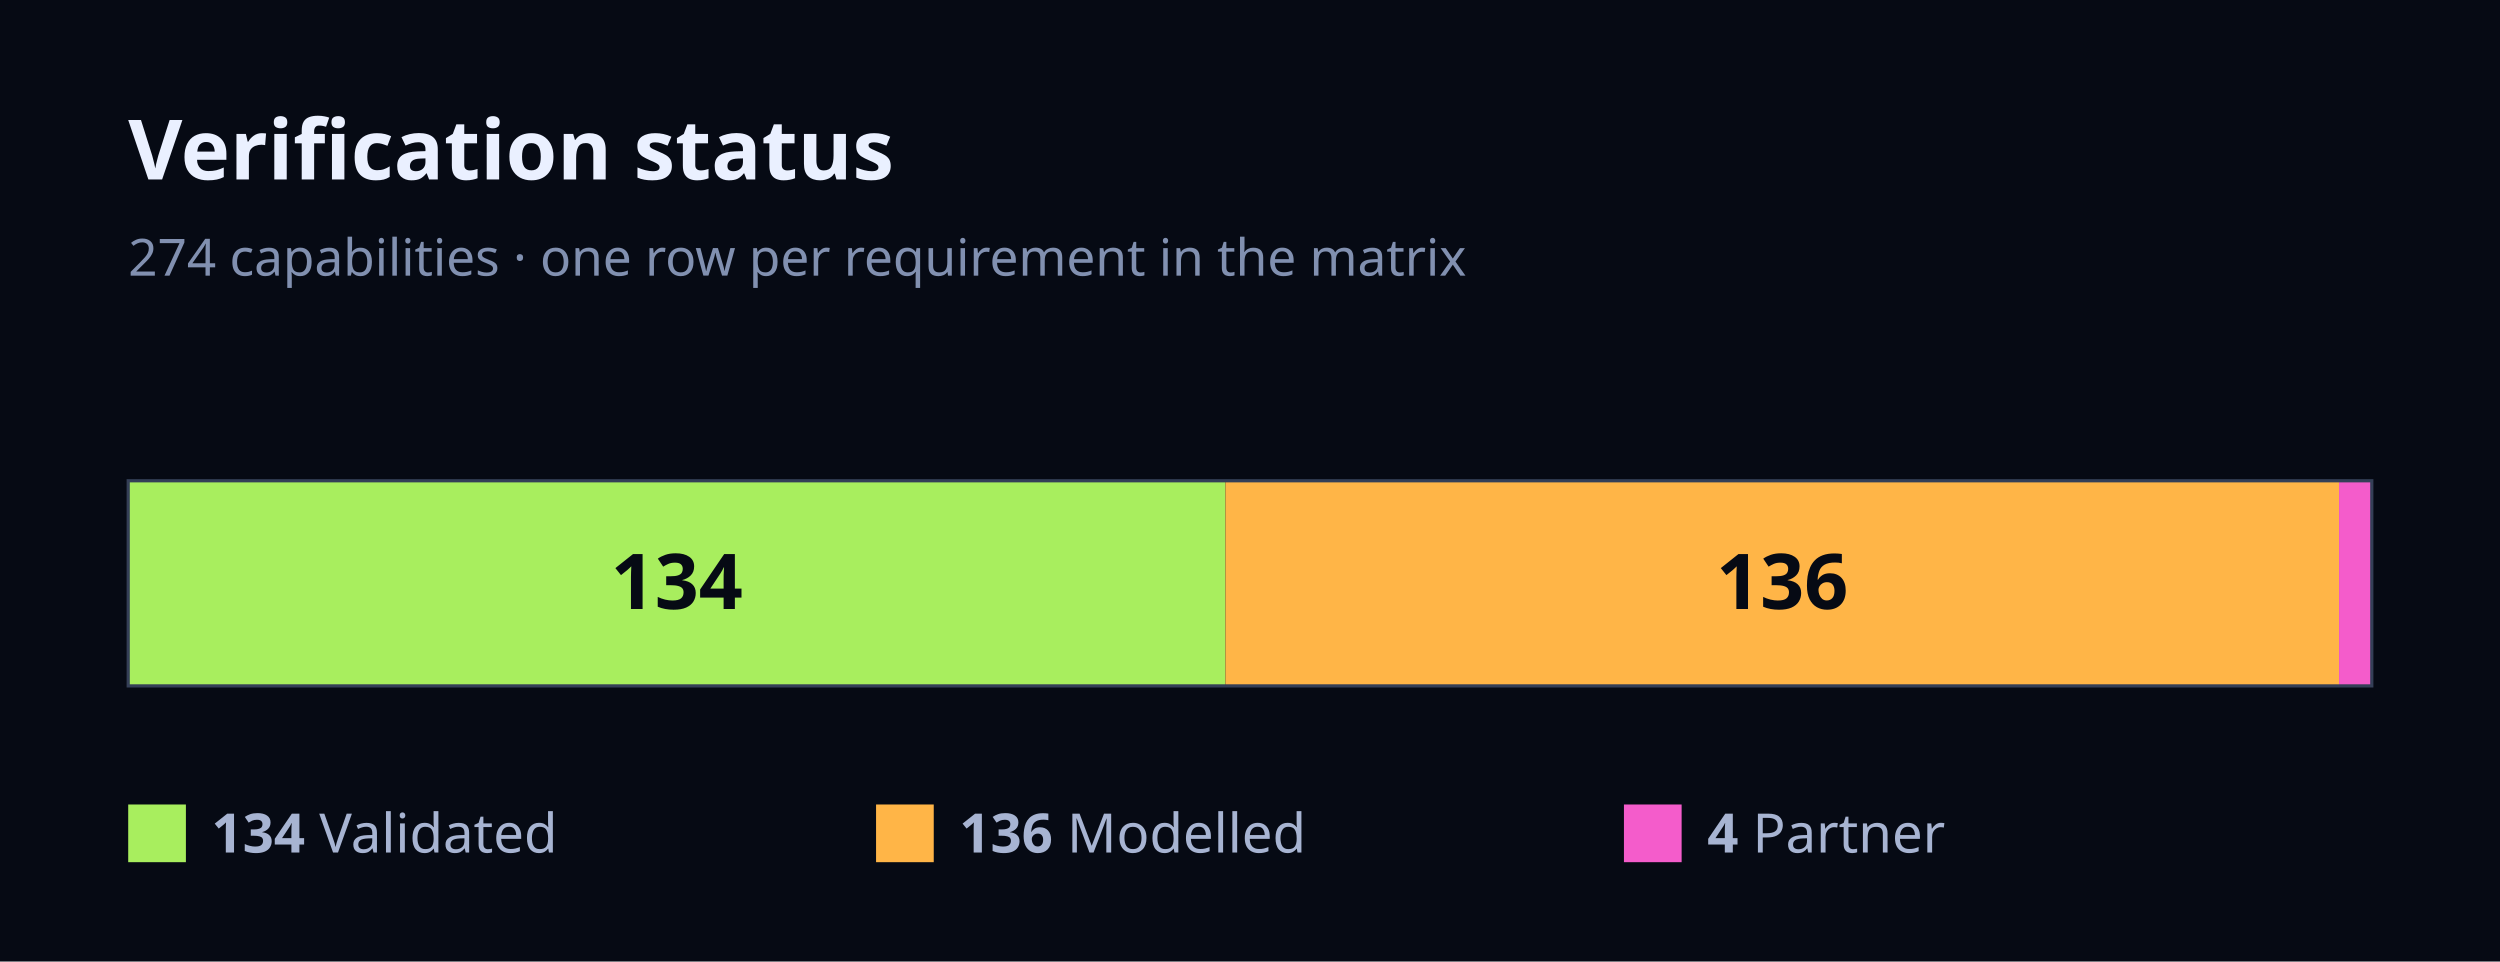
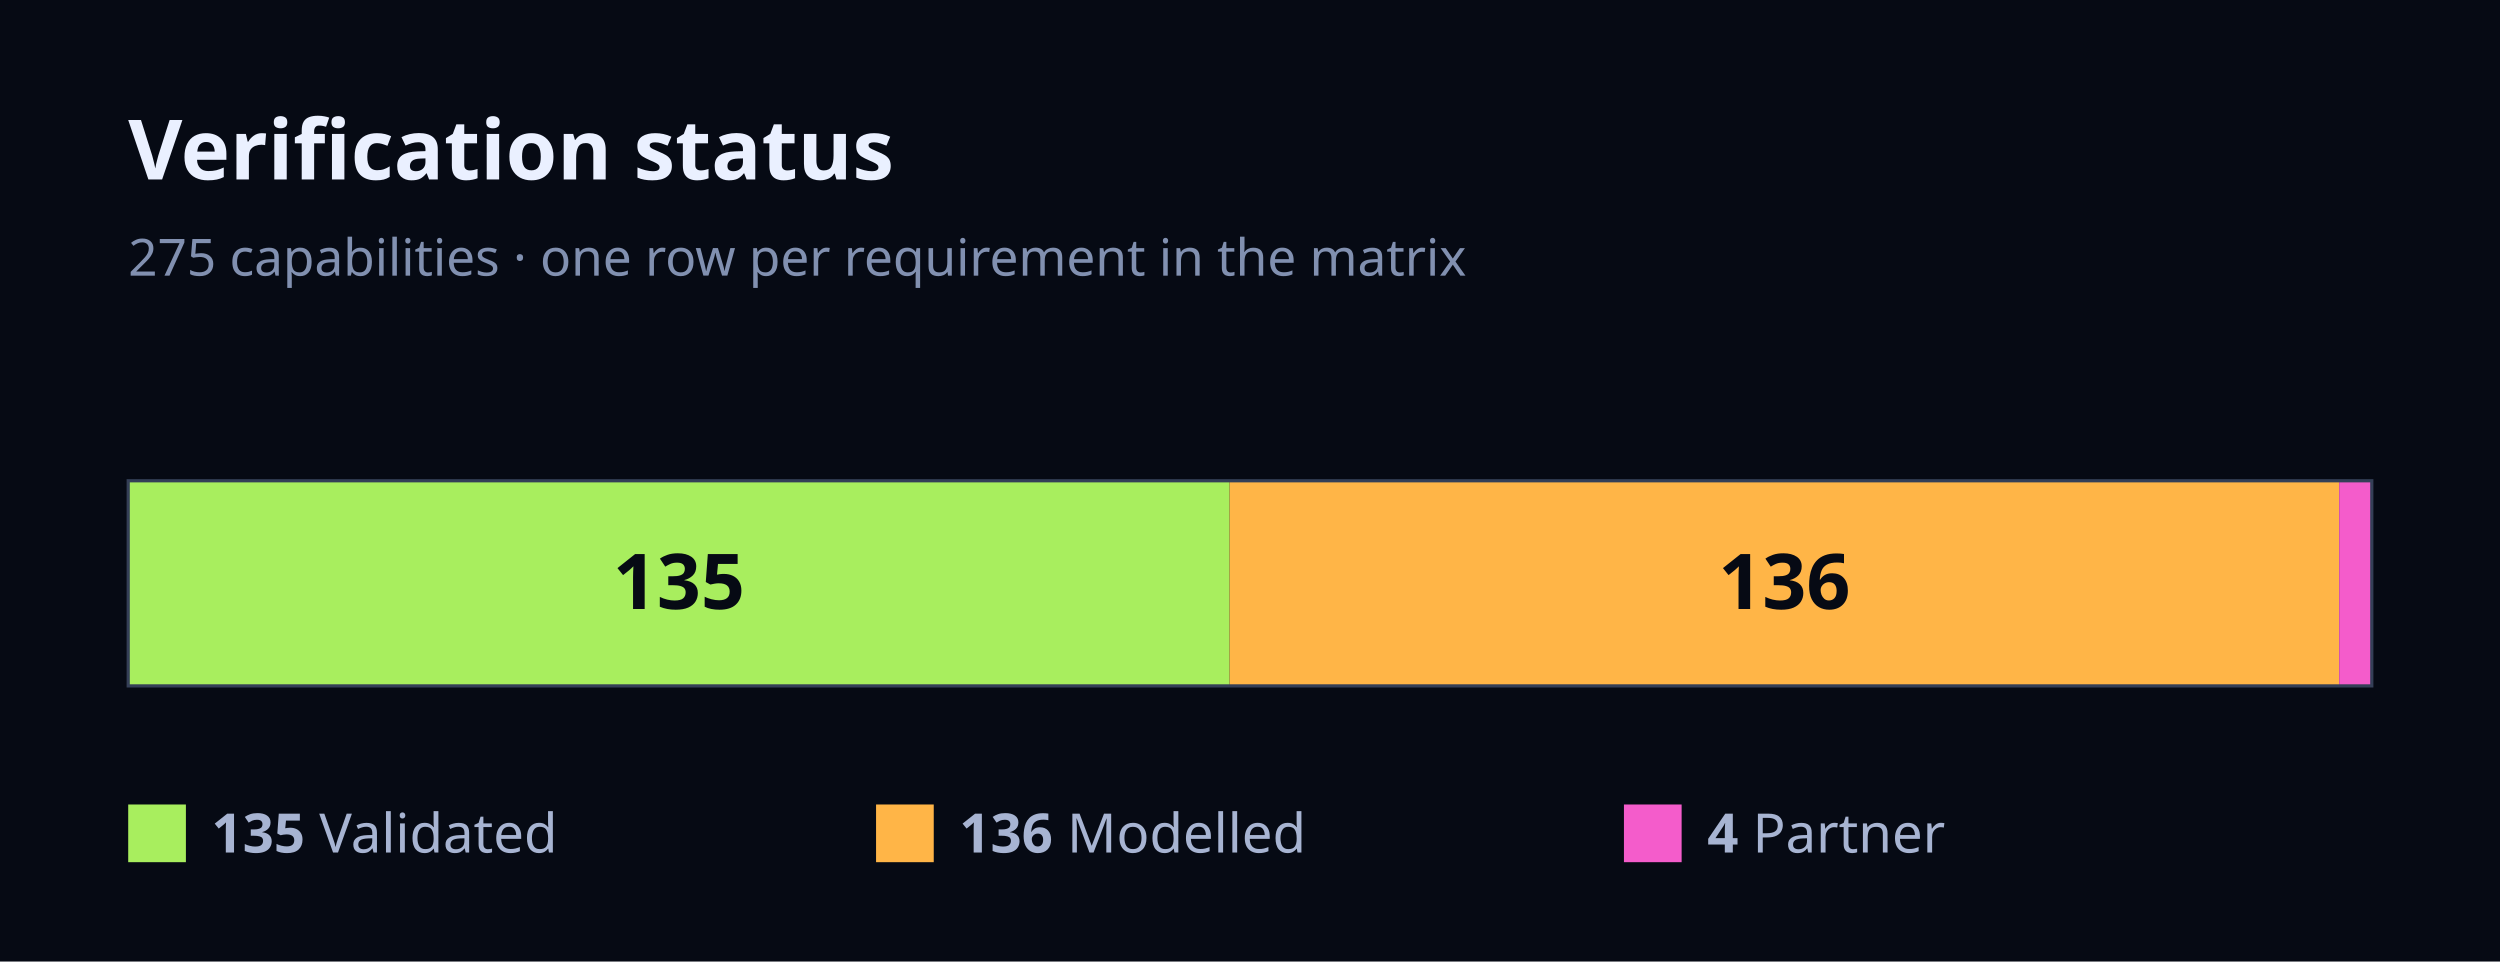
<svg xmlns="http://www.w3.org/2000/svg" width="780" height="300" viewBox="0 0 780 300" font-family="Geist, ui-sans-serif, system-ui, sans-serif">
  <rect x="0" y="0" width="780" height="300" fill="#060A14" />
  <text x="40" y="56" font-size="26" font-weight="700" fill="#EAF0FF">Verification status</text>
-   <text x="40" y="86" font-size="16" fill="#8190B0">274 capabilities · one row per requirement in the matrix</text>
-   <rect x="40" y="150" width="342.34" height="64" fill="#A8EE5E" />
-   <text x="211.17" y="190" font-size="24" font-weight="700" fill="#060A14" text-anchor="middle">134</text>
-   <rect x="382.34" y="150" width="347.45" height="64" fill="#FFB547" />
-   <text x="556.06" y="190" font-size="24" font-weight="700" fill="#060A14" text-anchor="middle">136</text>
-   <rect x="729.78" y="150" width="10.22" height="64" fill="#F45CCB" />
+   <text x="40" y="86" font-size="16" fill="#8190B0">275 capabilities · one row per requirement in the matrix</text>
+   <rect x="40" y="150" width="343.64" height="64" fill="#A8EE5E" />
+   <text x="211.82" y="190" font-size="24" font-weight="700" fill="#060A14" text-anchor="middle">135</text>
+   <rect x="383.64" y="150" width="346.18" height="64" fill="#FFB547" />
+   <text x="556.73" y="190" font-size="24" font-weight="700" fill="#060A14" text-anchor="middle">136</text>
+   <rect x="729.82" y="150" width="10.18" height="64" fill="#F45CCB" />
  <rect x="40" y="150" width="700" height="64" fill="none" stroke="#343F57" stroke-width="1" />
  <rect x="40" y="251" width="18" height="18" fill="#A8EE5E" />
  <text x="66" y="266" font-size="17" fill="#A7B4D2">
-     <tspan font-weight="700">134</tspan> Validated</text>
+     <tspan font-weight="700">135</tspan> Validated</text>
  <rect x="273.33" y="251" width="18" height="18" fill="#FFB547" />
  <text x="299.33" y="266" font-size="17" fill="#A7B4D2">
    <tspan font-weight="700">136</tspan> Modelled</text>
  <rect x="506.67" y="251" width="18" height="18" fill="#F45CCB" />
  <text x="532.67" y="266" font-size="17" fill="#A7B4D2">
    <tspan font-weight="700">4</tspan> Partner</text>
</svg>
